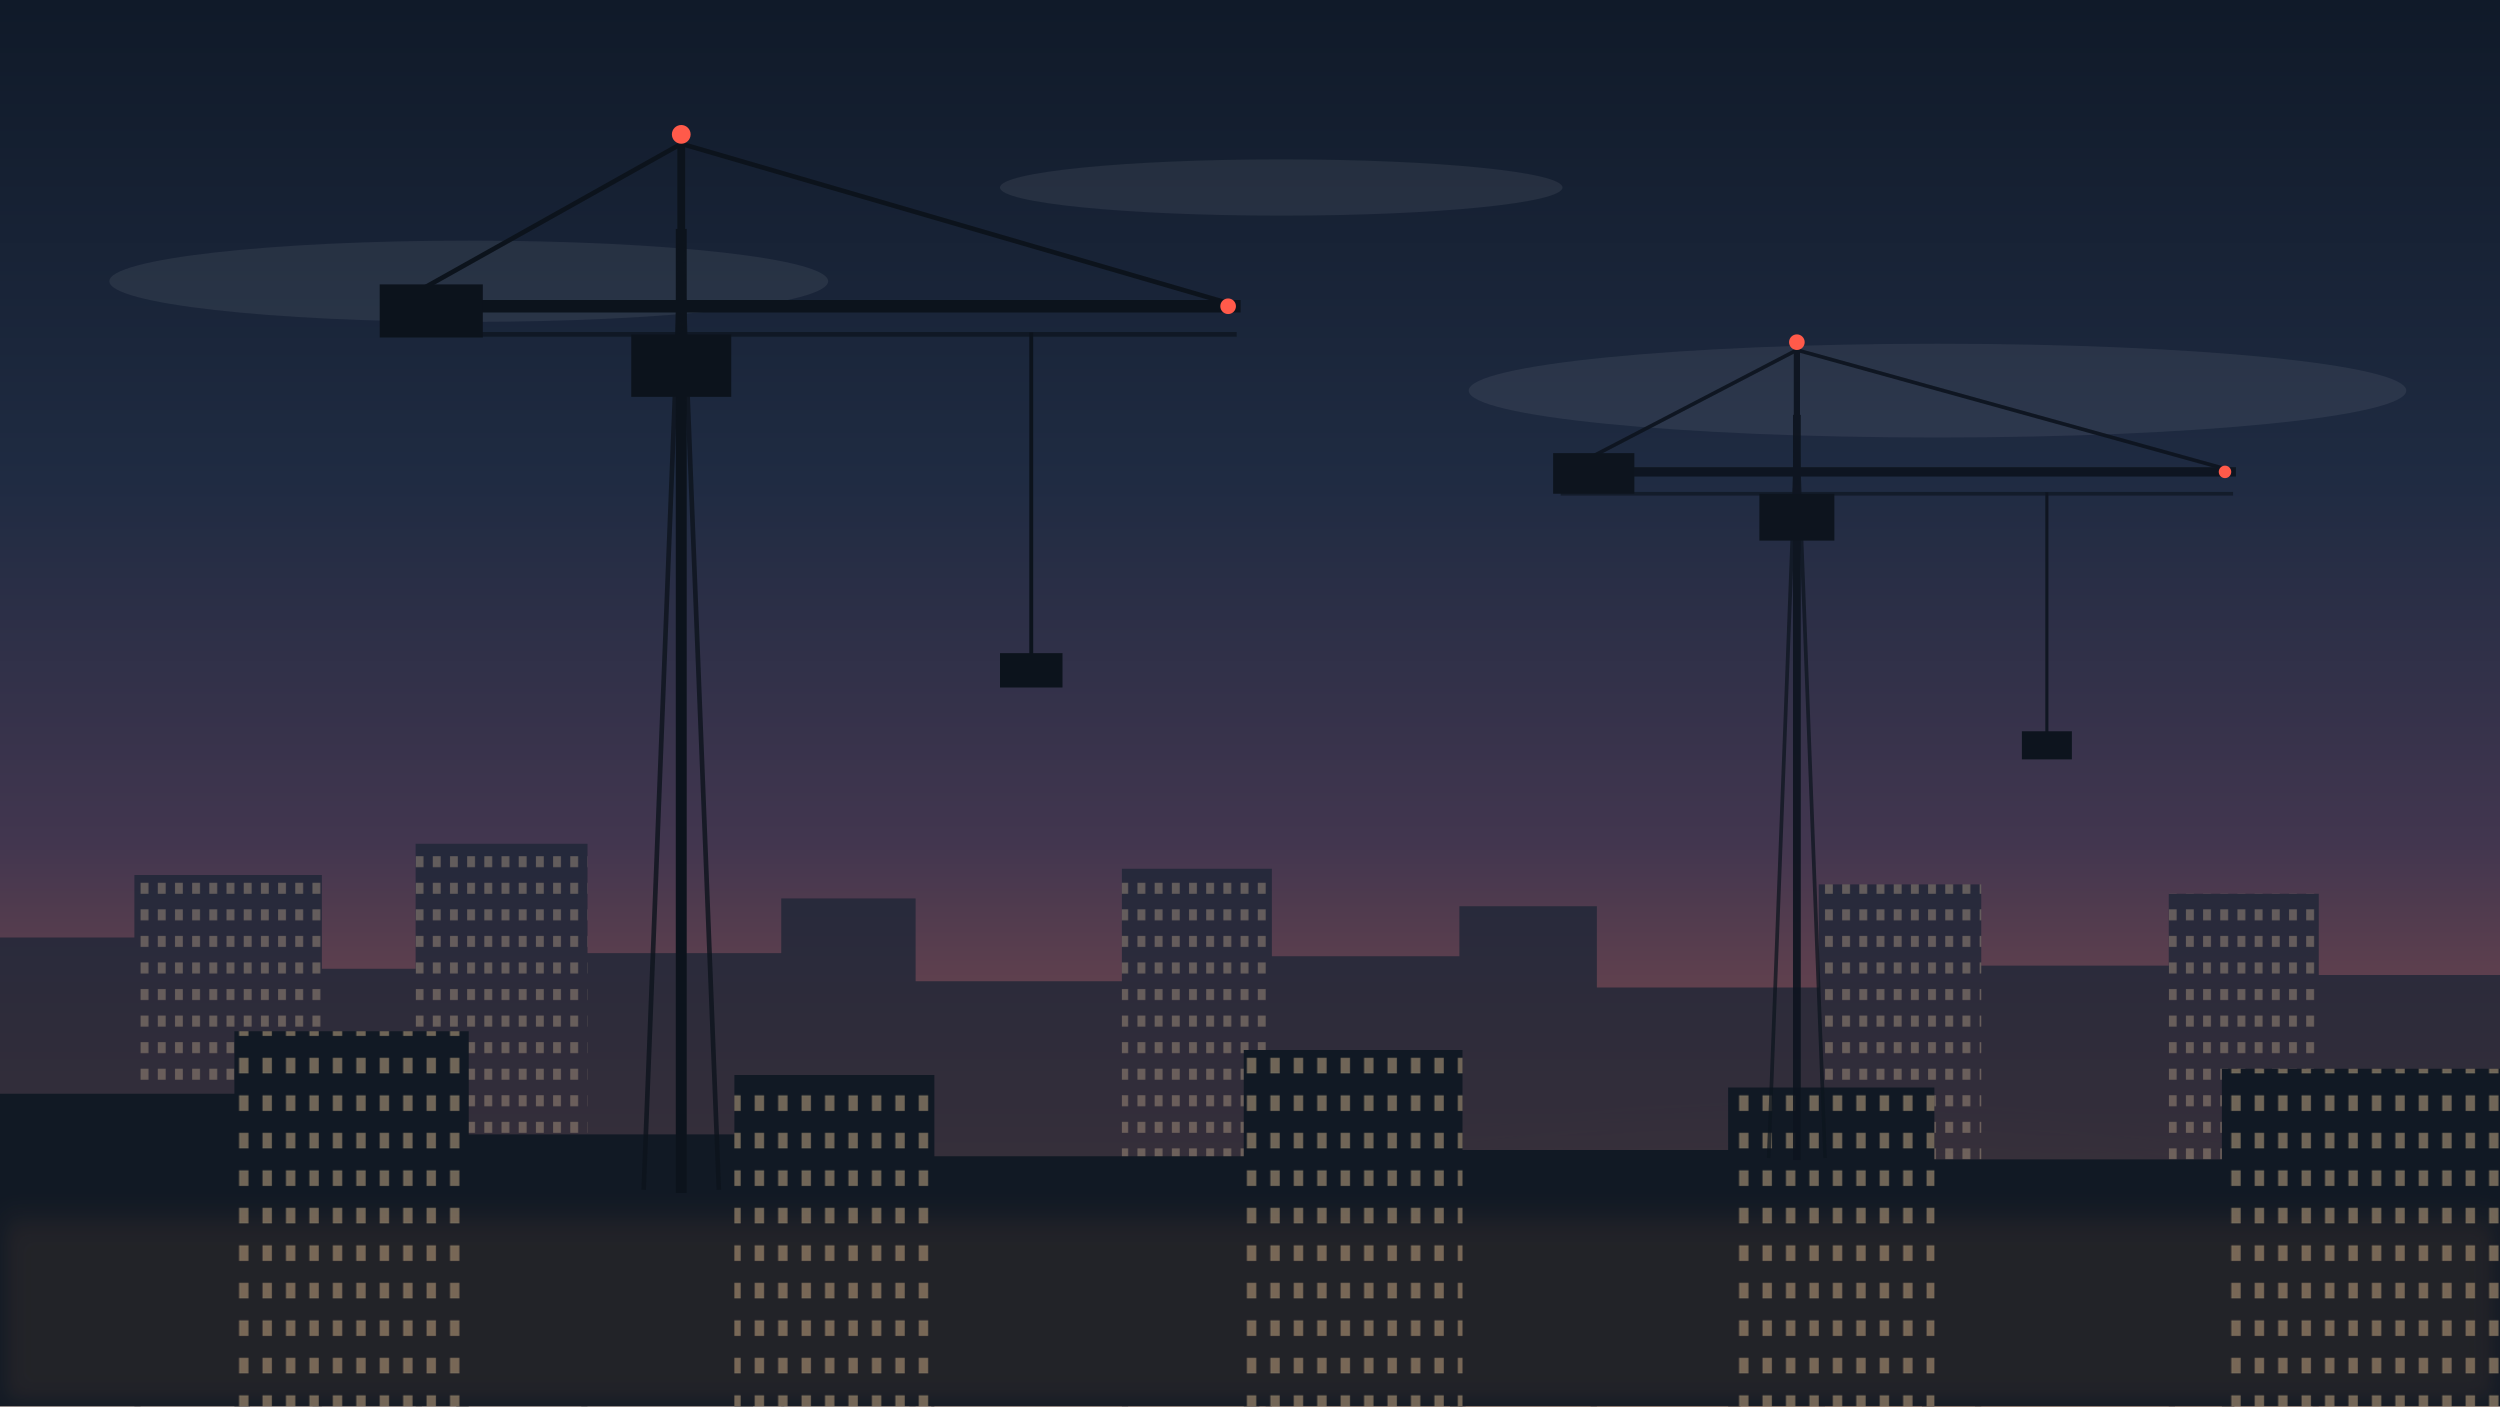
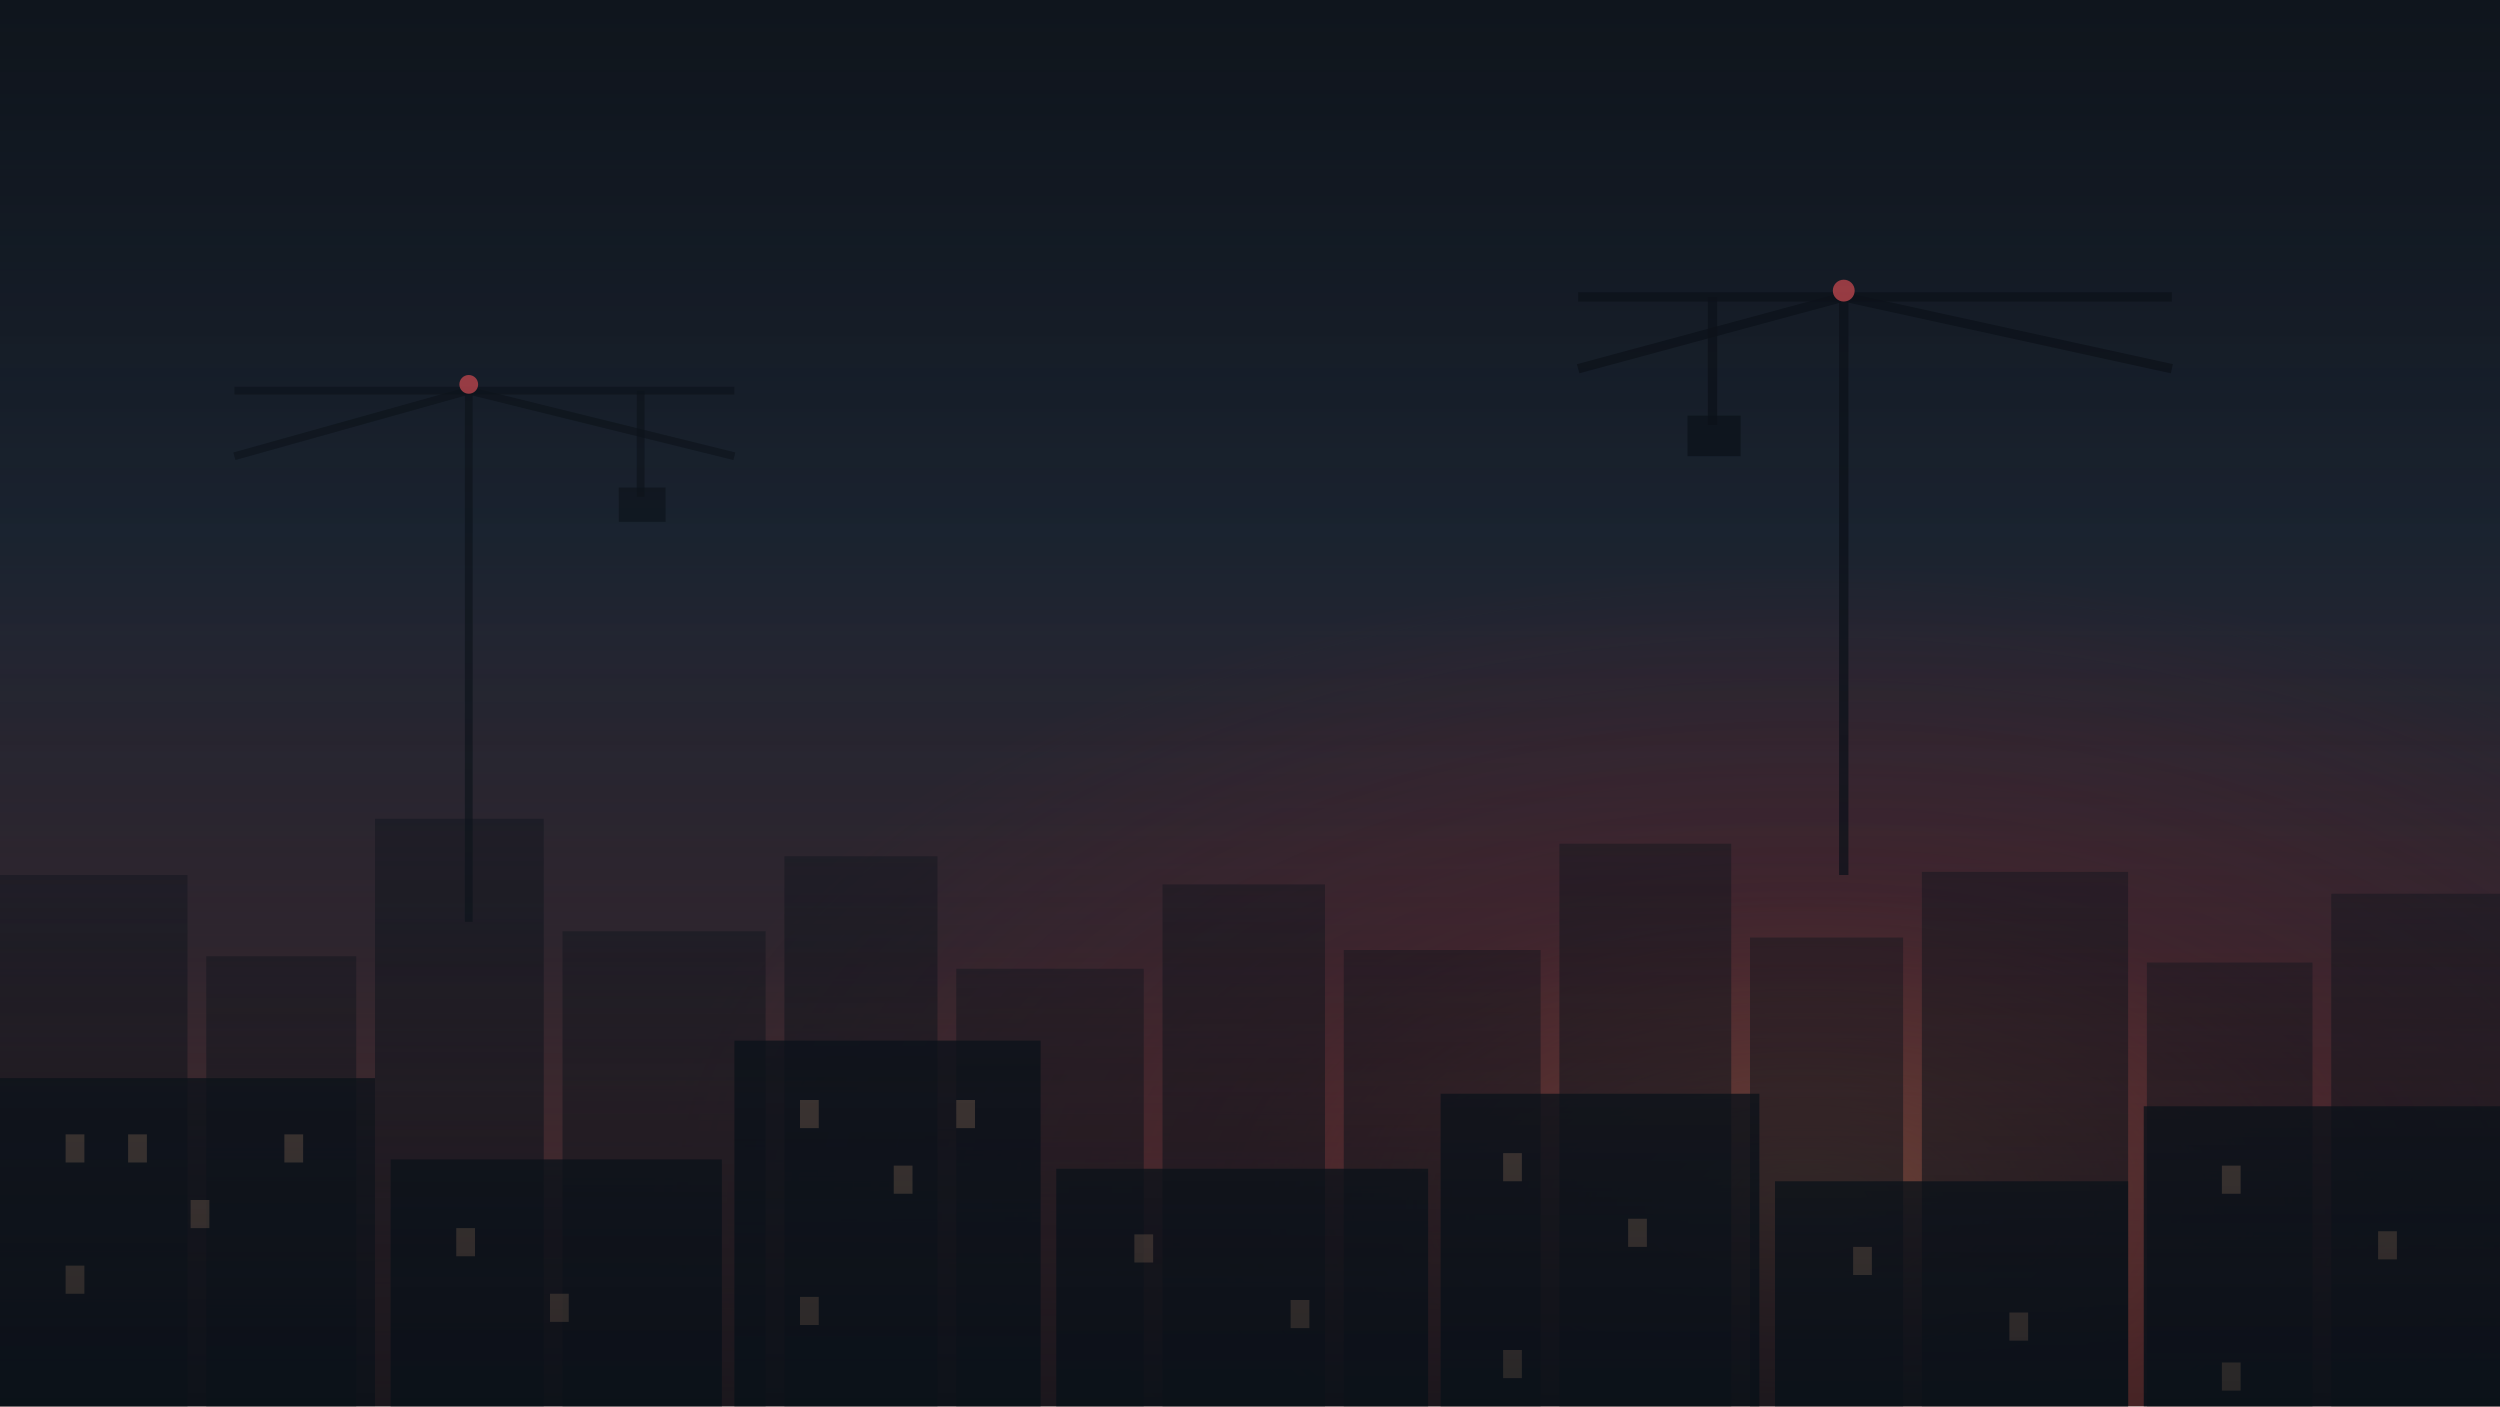
- <svg xmlns="http://www.w3.org/2000/svg" viewBox="0 0 1600 900" width="1600" height="900" role="img" aria-label="해질녘 도시 스카이라인과 타워크레인">
+ <svg xmlns="http://www.w3.org/2000/svg" viewBox="0 0 1600 900" width="1600" height="900" preserveAspectRatio="xMidYMid slice" role="img" aria-label="해질녘 도시 스카이라인">
  <defs>
-     <linearGradient id="sky" x1="0" y1="0" x2="0" y2="1">
-       <stop offset="0%" stop-color="#101a29" />
-       <stop offset="34%" stop-color="#1f2b42" />
-       <stop offset="60%" stop-color="#42364f" />
-       <stop offset="80%" stop-color="#7c4a4c" />
-       <stop offset="100%" stop-color="#c47a4e" />
+     <linearGradient id="hsky" x1="0" y1="0" x2="0" y2="1">
+       <stop offset="0" stop-color="#0f151d" />
+       <stop offset="0.38" stop-color="#1b2431" />
+       <stop offset="0.68" stop-color="#3a2b34" />
+       <stop offset="0.86" stop-color="#6b3a3c" />
+       <stop offset="1" stop-color="#8f4038" />
    </linearGradient>
-     <radialGradient id="glow" cx="0.62" cy="0.9" r="0.55">
-       <stop offset="0%" stop-color="#ffb367" stop-opacity="0.85" />
-       <stop offset="55%" stop-color="#e08a52" stop-opacity="0.25" />
-       <stop offset="100%" stop-color="#e08a52" stop-opacity="0" />
+     <radialGradient id="hsun" cx="0.72" cy="0.86" r="0.46">
+       <stop offset="0" stop-color="#e08a5a" stop-opacity="0.55" />
+       <stop offset="0.5" stop-color="#b3262e" stop-opacity="0.18" />
+       <stop offset="1" stop-color="#b3262e" stop-opacity="0" />
    </radialGradient>
-     <pattern id="win" width="15" height="24" patternUnits="userSpaceOnUse">
-       <rect x="3" y="5" width="6" height="10" fill="#ffd8a3" />
-     </pattern>
-     <pattern id="winS" width="11" height="17" patternUnits="userSpaceOnUse">
-       <rect x="2" y="4" width="5" height="7" fill="#ffe0b0" />
-     </pattern>
-     <filter id="soft" x="-20%" y="-20%" width="140%" height="140%">
-       <feGaussianBlur stdDeviation="9" />
-     </filter>
+     <linearGradient id="hfar" x1="0" y1="0" x2="0" y2="1">
+       <stop offset="0" stop-color="#0d131b" stop-opacity="0.42" />
+       <stop offset="1" stop-color="#0d131b" stop-opacity="0.72" />
+     </linearGradient>
+     <linearGradient id="hmid" x1="0" y1="0" x2="0" y2="1">
+       <stop offset="0" stop-color="#0b1119" stop-opacity="0.80" />
+       <stop offset="1" stop-color="#0b1119" stop-opacity="0.95" />
+     </linearGradient>
+     <linearGradient id="hveil" x1="0" y1="0" x2="0" y2="1">
+       <stop offset="0" stop-color="#0f151d" stop-opacity="0.34" />
+       <stop offset="0.45" stop-color="#0f151d" stop-opacity="0.04" />
+       <stop offset="1" stop-color="#0b1119" stop-opacity="0.58" />
+     </linearGradient>
  </defs>
-   <rect width="1600" height="900" fill="url(#sky)" />
-   <ellipse cx="990" cy="810" rx="720" ry="360" fill="url(#glow)" />
-   <g fill="#ffffff" opacity="0.07">
-     <ellipse cx="300" cy="180" rx="230" ry="26" />
-     <ellipse cx="1240" cy="250" rx="300" ry="30" />
-     <ellipse cx="820" cy="120" rx="180" ry="18" />
+   <rect width="1600" height="900" fill="url(#hsky)" />
+   <rect width="1600" height="900" fill="url(#hsun)" />
+   <g fill="url(#hfar)">
+     <rect x="0" y="560" width="120" height="340" />
+     <rect x="132" y="612" width="96" height="288" />
+     <rect x="240" y="524" width="108" height="376" />
+     <rect x="360" y="596" width="130" height="304" />
+     <rect x="502" y="548" width="98" height="352" />
+     <rect x="612" y="620" width="120" height="280" />
+     <rect x="744" y="566" width="104" height="334" />
+     <rect x="860" y="608" width="126" height="292" />
+     <rect x="998" y="540" width="110" height="360" />
+     <rect x="1120" y="600" width="98" height="300" />
+     <rect x="1230" y="558" width="132" height="342" />
+     <rect x="1374" y="616" width="106" height="284" />
+     <rect x="1492" y="572" width="108" height="328" />
  </g>
-   <g fill="#1b2434" opacity="0.75">
-     <rect x="0" y="600" width="90" height="300" />
-     <rect x="86" y="560" width="120" height="340" />
-     <rect x="200" y="620" width="70" height="280" />
-     <rect x="266" y="540" width="110" height="360" />
-     <rect x="372" y="610" width="130" height="290" />
-     <rect x="500" y="575" width="86" height="325" />
-     <rect x="582" y="628" width="140" height="272" />
-     <rect x="718" y="556" width="96" height="344" />
-     <rect x="810" y="612" width="128" height="288" />
-     <rect x="934" y="580" width="88" height="320" />
-     <rect x="1018" y="632" width="150" height="268" />
-     <rect x="1164" y="566" width="104" height="334" />
-     <rect x="1264" y="618" width="128" height="282" />
-     <rect x="1388" y="572" width="96" height="328" />
-     <rect x="1480" y="624" width="120" height="276" />
+   <g stroke="#0d131b" stroke-opacity="0.66" fill="none" stroke-width="5">
+     <path d="M300 250V590" />
+     <path d="M150 250H470" />
+     <path d="M300 250L150 292M300 250L470 292" />
+     <path d="M410 250V318" />
  </g>
-   <g fill="url(#winS)" opacity="0.28">
-     <rect x="86" y="560" width="120" height="340" />
-     <rect x="266" y="540" width="110" height="360" />
-     <rect x="718" y="556" width="96" height="344" />
-     <rect x="1164" y="566" width="104" height="334" />
-     <rect x="1388" y="572" width="96" height="328" />
+   <rect x="396" y="312" width="30" height="22" fill="#0d131b" fill-opacity="0.66" />
+   <circle cx="300" cy="246" r="6" fill="#cc4a51" opacity="0.85" />
+   <g stroke="#0b1119" stroke-opacity="0.74" fill="none" stroke-width="6">
+     <path d="M1180 190V560" />
+     <path d="M1010 190H1390" />
+     <path d="M1180 190L1010 236M1180 190L1390 236" />
+     <path d="M1096 190V272" />
  </g>
-   <g fill="#111924">
-     <rect x="-20" y="700" width="180" height="200" />
-     <rect x="150" y="660" width="150" height="240" />
-     <rect x="292" y="726" width="190" height="174" />
-     <rect x="470" y="688" width="128" height="212" />
-     <rect x="596" y="740" width="210" height="160" />
-     <rect x="796" y="672" width="140" height="228" />
-     <rect x="928" y="736" width="186" height="164" />
-     <rect x="1106" y="696" width="132" height="204" />
-     <rect x="1230" y="742" width="200" height="158" />
-     <rect x="1422" y="684" width="200" height="216" />
+   <rect x="1080" y="266" width="34" height="26" fill="#0b1119" fill-opacity="0.74" />
+   <circle cx="1180" cy="186" r="7" fill="#cc4a51" opacity="0.9" />
+   <g fill="url(#hmid)">
+     <rect x="-20" y="690" width="260" height="230" />
+     <rect x="250" y="742" width="212" height="178" />
+     <rect x="470" y="666" width="196" height="254" />
+     <rect x="676" y="748" width="238" height="172" />
+     <rect x="922" y="700" width="204" height="220" />
+     <rect x="1136" y="756" width="226" height="164" />
+     <rect x="1372" y="708" width="248" height="212" />
  </g>
-   <g fill="url(#win)" opacity="0.4">
-     <rect x="150" y="660" width="150" height="240" />
-     <rect x="470" y="688" width="128" height="212" />
-     <rect x="796" y="672" width="140" height="228" />
-     <rect x="1106" y="696" width="132" height="204" />
-     <rect x="1422" y="684" width="200" height="216" />
+   <g fill="#f0b98a" opacity="0.30">
+     <rect x="42" y="726" width="12" height="18" />
+     <rect x="82" y="726" width="12" height="18" />
+     <rect x="122" y="768" width="12" height="18" />
+     <rect x="42" y="810" width="12" height="18" />
+     <rect x="182" y="726" width="12" height="18" />
+     <rect x="292" y="786" width="12" height="18" />
+     <rect x="352" y="828" width="12" height="18" />
+     <rect x="512" y="704" width="12" height="18" />
+     <rect x="572" y="746" width="12" height="18" />
+     <rect x="512" y="830" width="12" height="18" />
+     <rect x="612" y="704" width="12" height="18" />
+     <rect x="726" y="790" width="12" height="18" />
+     <rect x="826" y="832" width="12" height="18" />
+     <rect x="962" y="738" width="12" height="18" />
+     <rect x="1042" y="780" width="12" height="18" />
+     <rect x="962" y="864" width="12" height="18" />
+     <rect x="1186" y="798" width="12" height="18" />
+     <rect x="1286" y="840" width="12" height="18" />
+     <rect x="1422" y="746" width="12" height="18" />
+     <rect x="1522" y="788" width="12" height="18" />
+     <rect x="1422" y="872" width="12" height="18" />
  </g>
-   <g stroke="#0c131c" stroke-width="7" fill="none" stroke-linecap="square">
-     <path d="M436 760 L436 150" />
-     <path d="M412 760 L436 150 M460 760 L436 150" stroke-width="3" opacity="0.8" />
-     <path d="M250 196 L790 196" stroke-width="8" />
-     <path d="M250 214 L790 214" stroke-width="3" opacity="0.7" />
-     <path d="M436 92 L786 194 M436 92 L254 194" stroke-width="3" />
-     <path d="M436 150 L436 92" stroke-width="5" />
-     <path d="M660 214 L660 420" stroke-width="2.5" />
-   </g>
-   <g fill="#0c131c">
-     <rect x="243" y="182" width="66" height="34" />
-     <rect x="640" y="418" width="40" height="22" />
-     <rect x="404" y="214" width="64" height="40" />
-   </g>
-   <g fill="#ff5a4a">
-     <circle cx="436" cy="86" r="6" />
-     <circle cx="786" cy="196" r="5" />
-   </g>
-   <g stroke="#0d141e" stroke-width="5" fill="none" stroke-linecap="square" opacity="0.92">
-     <path d="M1150 740 L1150 268" />
-     <path d="M1132 740 L1150 268 M1168 740 L1150 268" stroke-width="2.4" opacity="0.8" />
-     <path d="M1000 302 L1428 302" stroke-width="6" />
-     <path d="M1000 316 L1428 316" stroke-width="2.4" opacity="0.7" />
-     <path d="M1150 224 L1424 300 M1150 224 L1004 300" stroke-width="2.4" />
-     <path d="M1150 268 L1150 224" stroke-width="4" />
-     <path d="M1310 316 L1310 470" stroke-width="2" />
-   </g>
-   <g fill="#0d141e">
-     <rect x="994" y="290" width="52" height="26" />
-     <rect x="1294" y="468" width="32" height="18" />
-     <rect x="1126" y="316" width="48" height="30" />
-   </g>
-   <g fill="#ff5a4a">
-     <circle cx="1150" cy="219" r="5" />
-     <circle cx="1424" cy="302" r="4" />
-   </g>
-   <rect x="0" y="780" width="1600" height="120" fill="#c47a4e" opacity="0.10" filter="url(#soft)" />
+   <rect width="1600" height="900" fill="url(#hveil)" />
</svg>
